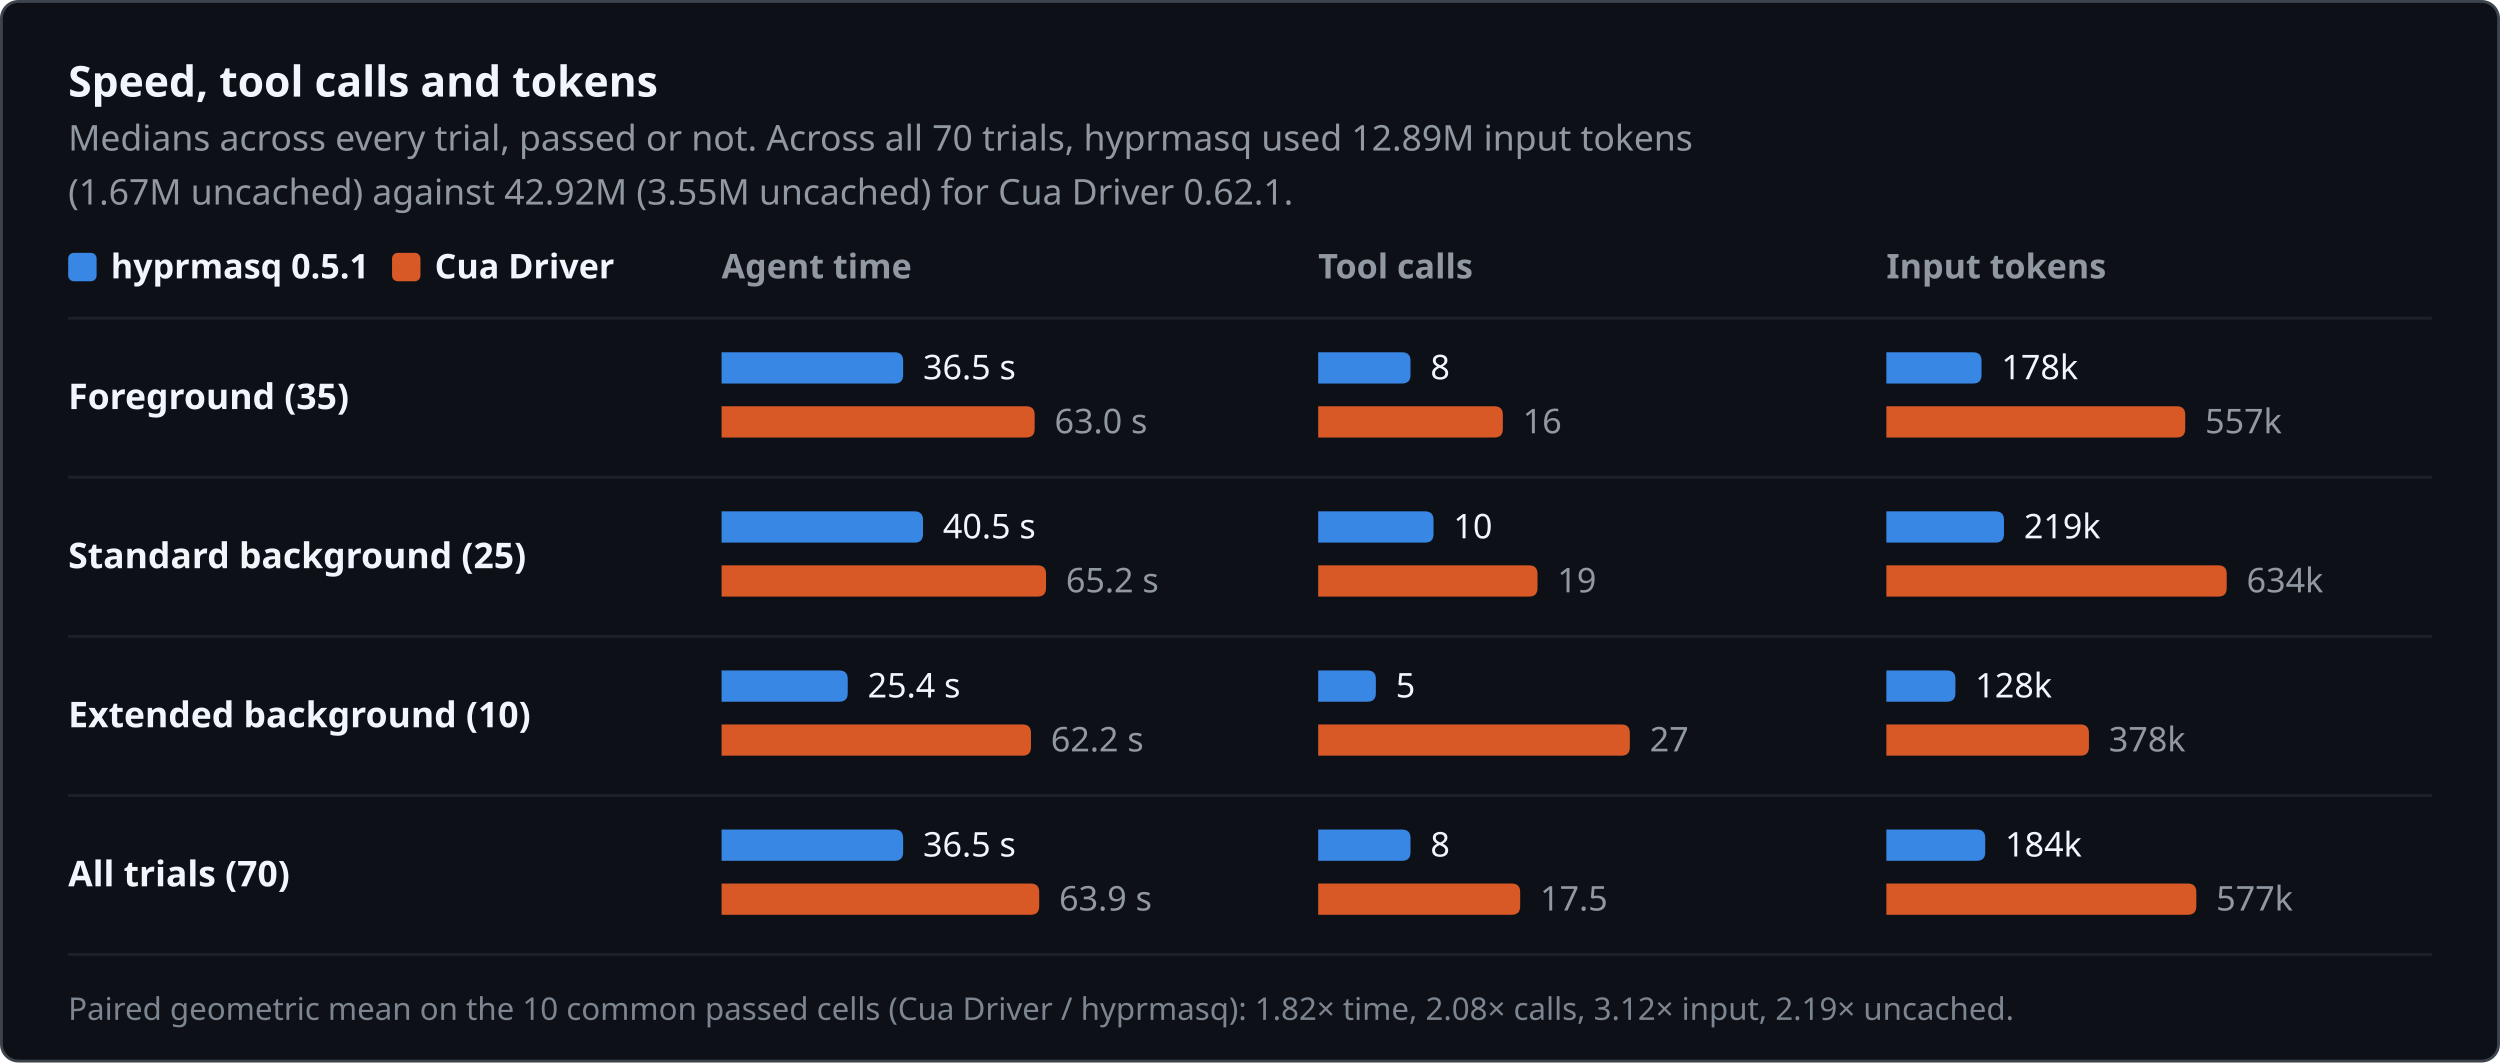
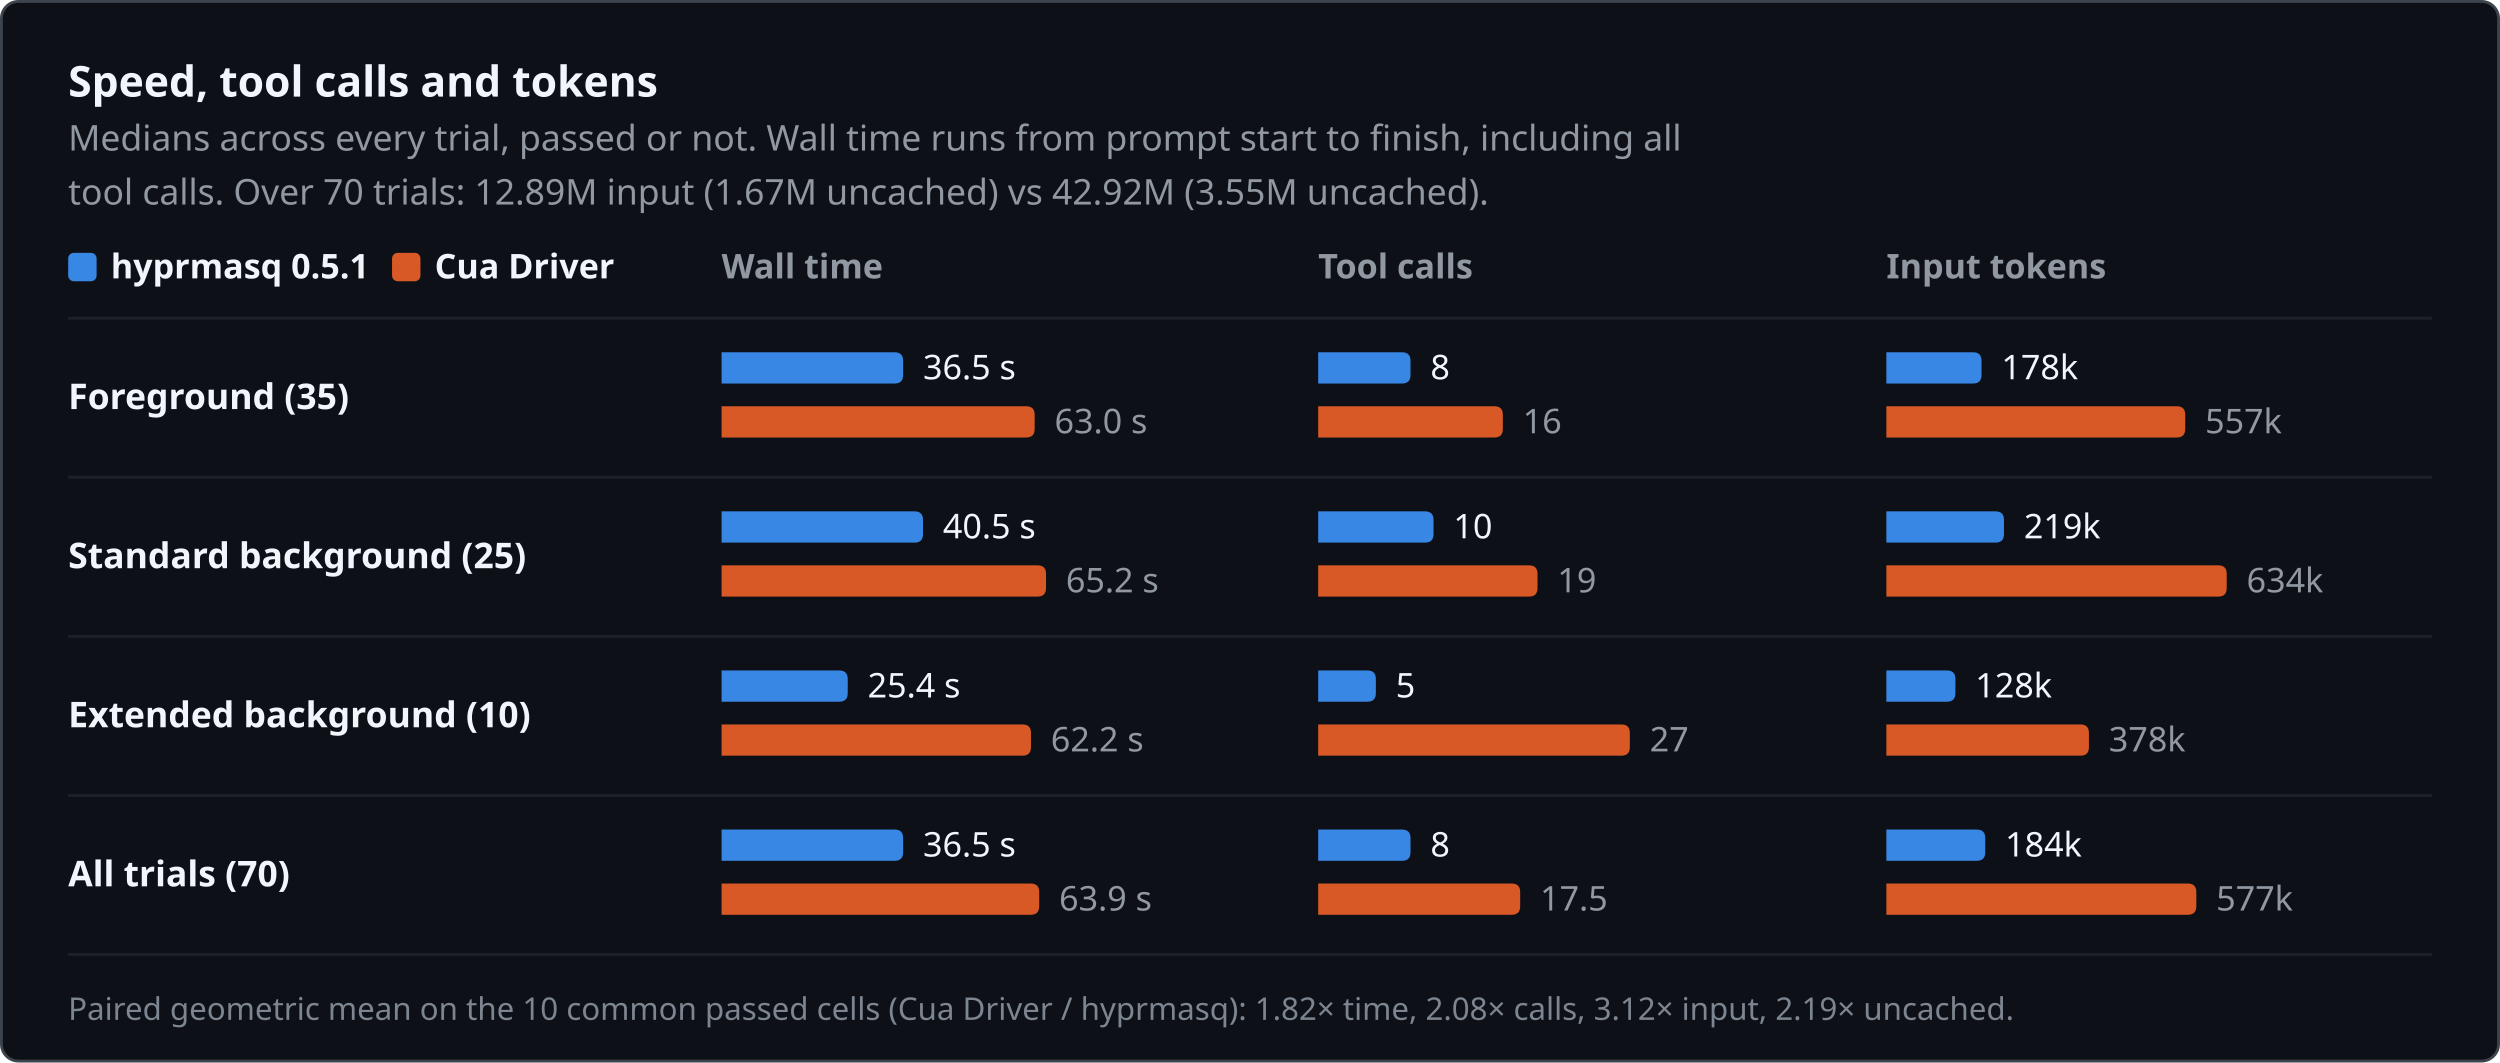
- <svg xmlns="http://www.w3.org/2000/svg" width="880" height="374" viewBox="0 0 880 374" role="img" aria-label="Median agent time, tool calls and input tokens per trial for hyprmasq 0.5.1 and Cua Driver 0.62.1 across foreground, standard background, extended background and all 70 trials.">
+ <svg xmlns="http://www.w3.org/2000/svg" width="880" height="374" viewBox="0 0 880 374" role="img" aria-label="Median wall time, tool calls and input tokens per trial for hyprmasq 0.5.1 and Cua Driver 0.62.1 across foreground, standard background, extended background and all 70 trials.">
  <style>text{font-family:-apple-system, BlinkMacSystemFont, "Segoe UI", "Noto Sans", Helvetica, Arial, sans-serif;font-variant-numeric:tabular-nums}.t{fill:#f0f6fc}.t2{fill:#9198a1}.m{fill:#7d8590}.bg{fill:#0d1117;stroke:#3d444d}.grid{stroke:#1c2128;stroke-width:1}.axis{stroke:#3d444d;stroke-width:1}.out{fill:#454c56}.pass{fill:#3fb950}.dot0{fill:#3987e5;stroke:#0d1117;stroke-width:1.5}.dot1{fill:#d95926;stroke:#0d1117;stroke-width:1.5}.ring1{fill:#0d1117;stroke:#d95926;stroke-width:1.75}.dot{fill:#d1d7e0;stroke:#0d1117;stroke-width:1.5}.whisker{stroke:#f0f6fc;stroke-width:1.5}.range{stroke:#3d444d;stroke-width:1.5}.s0{fill:#3987e5}.s1{fill:#d95926}.s6{fill:#9085e9}.s7{fill:#e66767}</style>
  <rect x="0.5" y="0.5" width="879" height="373" rx="6" class="bg" />
  <text x="24" y="34" class="t" font-size="15" font-weight="600">Speed, tool calls and tokens</text>
-   <text x="24" y="53" class="t2" font-size="12.5">Medians across every trial, passed or not. Across all 70 trials, hyprmasq used 12.89M input tokens</text>
-   <text x="24" y="72" class="t2" font-size="12.5">(1.67M uncached) against 42.92M (3.55M uncached) for Cua Driver 0.62.1.</text>
+   <text x="24" y="53" class="t2" font-size="12.5">Medians across every trial, passed or not. Wall time runs from prompt start to finish, including all</text>
+   <text x="24" y="72" class="t2" font-size="12.5">tool calls. Over 70 trials: 12.89M input (1.67M uncached) vs 42.92M (3.55M uncached).</text>
  <rect x="24" y="89" width="10" height="10" class="s0" rx="2" />
  <text x="39" y="98" class="t" font-size="12" font-weight="600">hyprmasq 0.5.1</text>
  <rect x="138" y="89" width="10" height="10" class="s1" rx="2" />
  <text x="153" y="98" class="t" font-size="12" font-weight="600">Cua Driver</text>
-   <text x="254" y="98" class="t2" font-size="12" font-weight="600">Agent time</text>
+   <text x="254" y="98" class="t2" font-size="12" font-weight="600">Wall time</text>
  <text x="464" y="98" class="t2" font-size="12" font-weight="600">Tool calls</text>
  <text x="664" y="98" class="t2" font-size="12" font-weight="600">Input tokens</text>
  <line x1="24" y1="112" x2="856" y2="112" class="grid" />
  <text x="24" y="144" class="t" font-size="12.5" font-weight="600">Foreground (35)</text>
  <path d="M254 124H314.9Q317.9 124 317.9 127V132Q317.9 135 314.9 135H254Z" class="s0" />
  <text x="324.9" y="133.5" class="t" font-size="12">36.5 s</text>
  <path d="M254 143H361.2Q364.2 143 364.2 146V151Q364.2 154 361.2 154H254Z" class="s1" />
  <text x="371.2" y="152.5" class="t2" font-size="12">63.0 s</text>
  <path d="M464 124H493.5Q496.5 124 496.5 127V132Q496.5 135 493.5 135H464Z" class="s0" />
  <text x="503.5" y="133.5" class="t" font-size="12">8</text>
  <path d="M464 143H526Q529 143 529 146V151Q529 154 526 154H464Z" class="s1" />
  <text x="536" y="152.5" class="t2" font-size="12">16</text>
  <path d="M664 124H694.5Q697.5 124 697.5 127V132Q697.5 135 694.5 135H664Z" class="s0" />
  <text x="704.5" y="133.5" class="t" font-size="12">178k</text>
  <path d="M664 143H766.2Q769.2 143 769.2 146V151Q769.2 154 766.2 154H664Z" class="s1" />
  <text x="776.2" y="152.5" class="t2" font-size="12">557k</text>
  <line x1="24" y1="168" x2="856" y2="168" class="grid" />
  <text x="24" y="200" class="t" font-size="12.5" font-weight="600">Standard background (25)</text>
  <path d="M254 180H321.9Q324.9 180 324.9 183V188Q324.9 191 321.9 191H254Z" class="s0" />
  <text x="331.9" y="189.5" class="t" font-size="12">40.5 s</text>
  <path d="M254 199H365.2Q368.2 199 368.2 202V207Q368.2 210 365.2 210H254Z" class="s1" />
  <text x="375.2" y="208.5" class="t2" font-size="12">65.2 s</text>
  <path d="M464 180H501.6Q504.6 180 504.6 183V188Q504.6 191 501.6 191H464Z" class="s0" />
  <text x="511.6" y="189.5" class="t" font-size="12">10</text>
  <path d="M464 199H538.2Q541.2 199 541.2 202V207Q541.2 210 538.2 210H464Z" class="s1" />
  <text x="548.2" y="208.5" class="t2" font-size="12">19</text>
  <path d="M664 180H702.4Q705.4 180 705.4 183V188Q705.4 191 702.4 191H664Z" class="s0" />
  <text x="712.4" y="189.5" class="t" font-size="12">219k</text>
  <path d="M664 199H780.8Q783.8 199 783.8 202V207Q783.8 210 780.8 210H664Z" class="s1" />
  <text x="790.8" y="208.5" class="t2" font-size="12">634k</text>
  <line x1="24" y1="224" x2="856" y2="224" class="grid" />
  <text x="24" y="256" class="t" font-size="12.5" font-weight="600">Extended background (10)</text>
  <path d="M254 236H295.4Q298.4 236 298.4 239V244Q298.4 247 295.4 247H254Z" class="s0" />
  <text x="305.4" y="245.5" class="t" font-size="12">25.4 s</text>
  <path d="M254 255H359.9Q362.9 255 362.9 258V263Q362.9 266 359.9 266H254Z" class="s1" />
  <text x="369.9" y="264.5" class="t2" font-size="12">62.2 s</text>
  <path d="M464 236H481.3Q484.3 236 484.3 239V244Q484.3 247 481.3 247H464Z" class="s0" />
  <text x="491.3" y="245.5" class="t" font-size="12">5</text>
  <path d="M464 255H570.7Q573.7 255 573.7 258V263Q573.7 266 570.7 266H464Z" class="s1" />
  <text x="580.7" y="264.5" class="t2" font-size="12">27</text>
  <path d="M664 236H685.3Q688.3 236 688.3 239V244Q688.3 247 685.3 247H664Z" class="s0" />
  <text x="695.3" y="245.5" class="t" font-size="12">128k</text>
  <path d="M664 255H732.3Q735.3 255 735.3 258V263Q735.3 266 732.3 266H664Z" class="s1" />
  <text x="742.3" y="264.5" class="t2" font-size="12">378k</text>
  <line x1="24" y1="280" x2="856" y2="280" class="grid" />
  <text x="24" y="312" class="t" font-size="12.5" font-weight="600">All trials (70)</text>
  <path d="M254 292H314.9Q317.9 292 317.9 295V300Q317.9 303 314.9 303H254Z" class="s0" />
  <text x="324.9" y="301.5" class="t" font-size="12">36.5 s</text>
  <path d="M254 311H362.8Q365.8 311 365.8 314V319Q365.8 322 362.8 322H254Z" class="s1" />
  <text x="372.8" y="320.5" class="t2" font-size="12">63.9 s</text>
  <path d="M464 292H493.5Q496.5 292 496.5 295V300Q496.5 303 493.5 303H464Z" class="s0" />
  <text x="503.5" y="301.5" class="t" font-size="12">8</text>
  <path d="M464 311H532.1Q535.1 311 535.1 314V319Q535.1 322 532.1 322H464Z" class="s1" />
  <text x="542.1" y="320.5" class="t2" font-size="12">17.5</text>
  <path d="M664 292H695.8Q698.8 292 698.8 295V300Q698.8 303 695.8 303H664Z" class="s0" />
  <text x="705.8" y="301.5" class="t" font-size="12">184k</text>
  <path d="M664 311H770.1Q773.1 311 773.1 314V319Q773.1 322 770.1 322H664Z" class="s1" />
  <text x="780.1" y="320.5" class="t2" font-size="12">577k</text>
  <line x1="24" y1="336" x2="856" y2="336" class="grid" />
  <text x="24" y="359" class="m" font-size="11">Paired geometric mean on the 10 common passed cells (Cua Driver / hyprmasq): 1.82× time, 2.08× calls, 3.12× input, 2.19× uncached.</text>
</svg>
